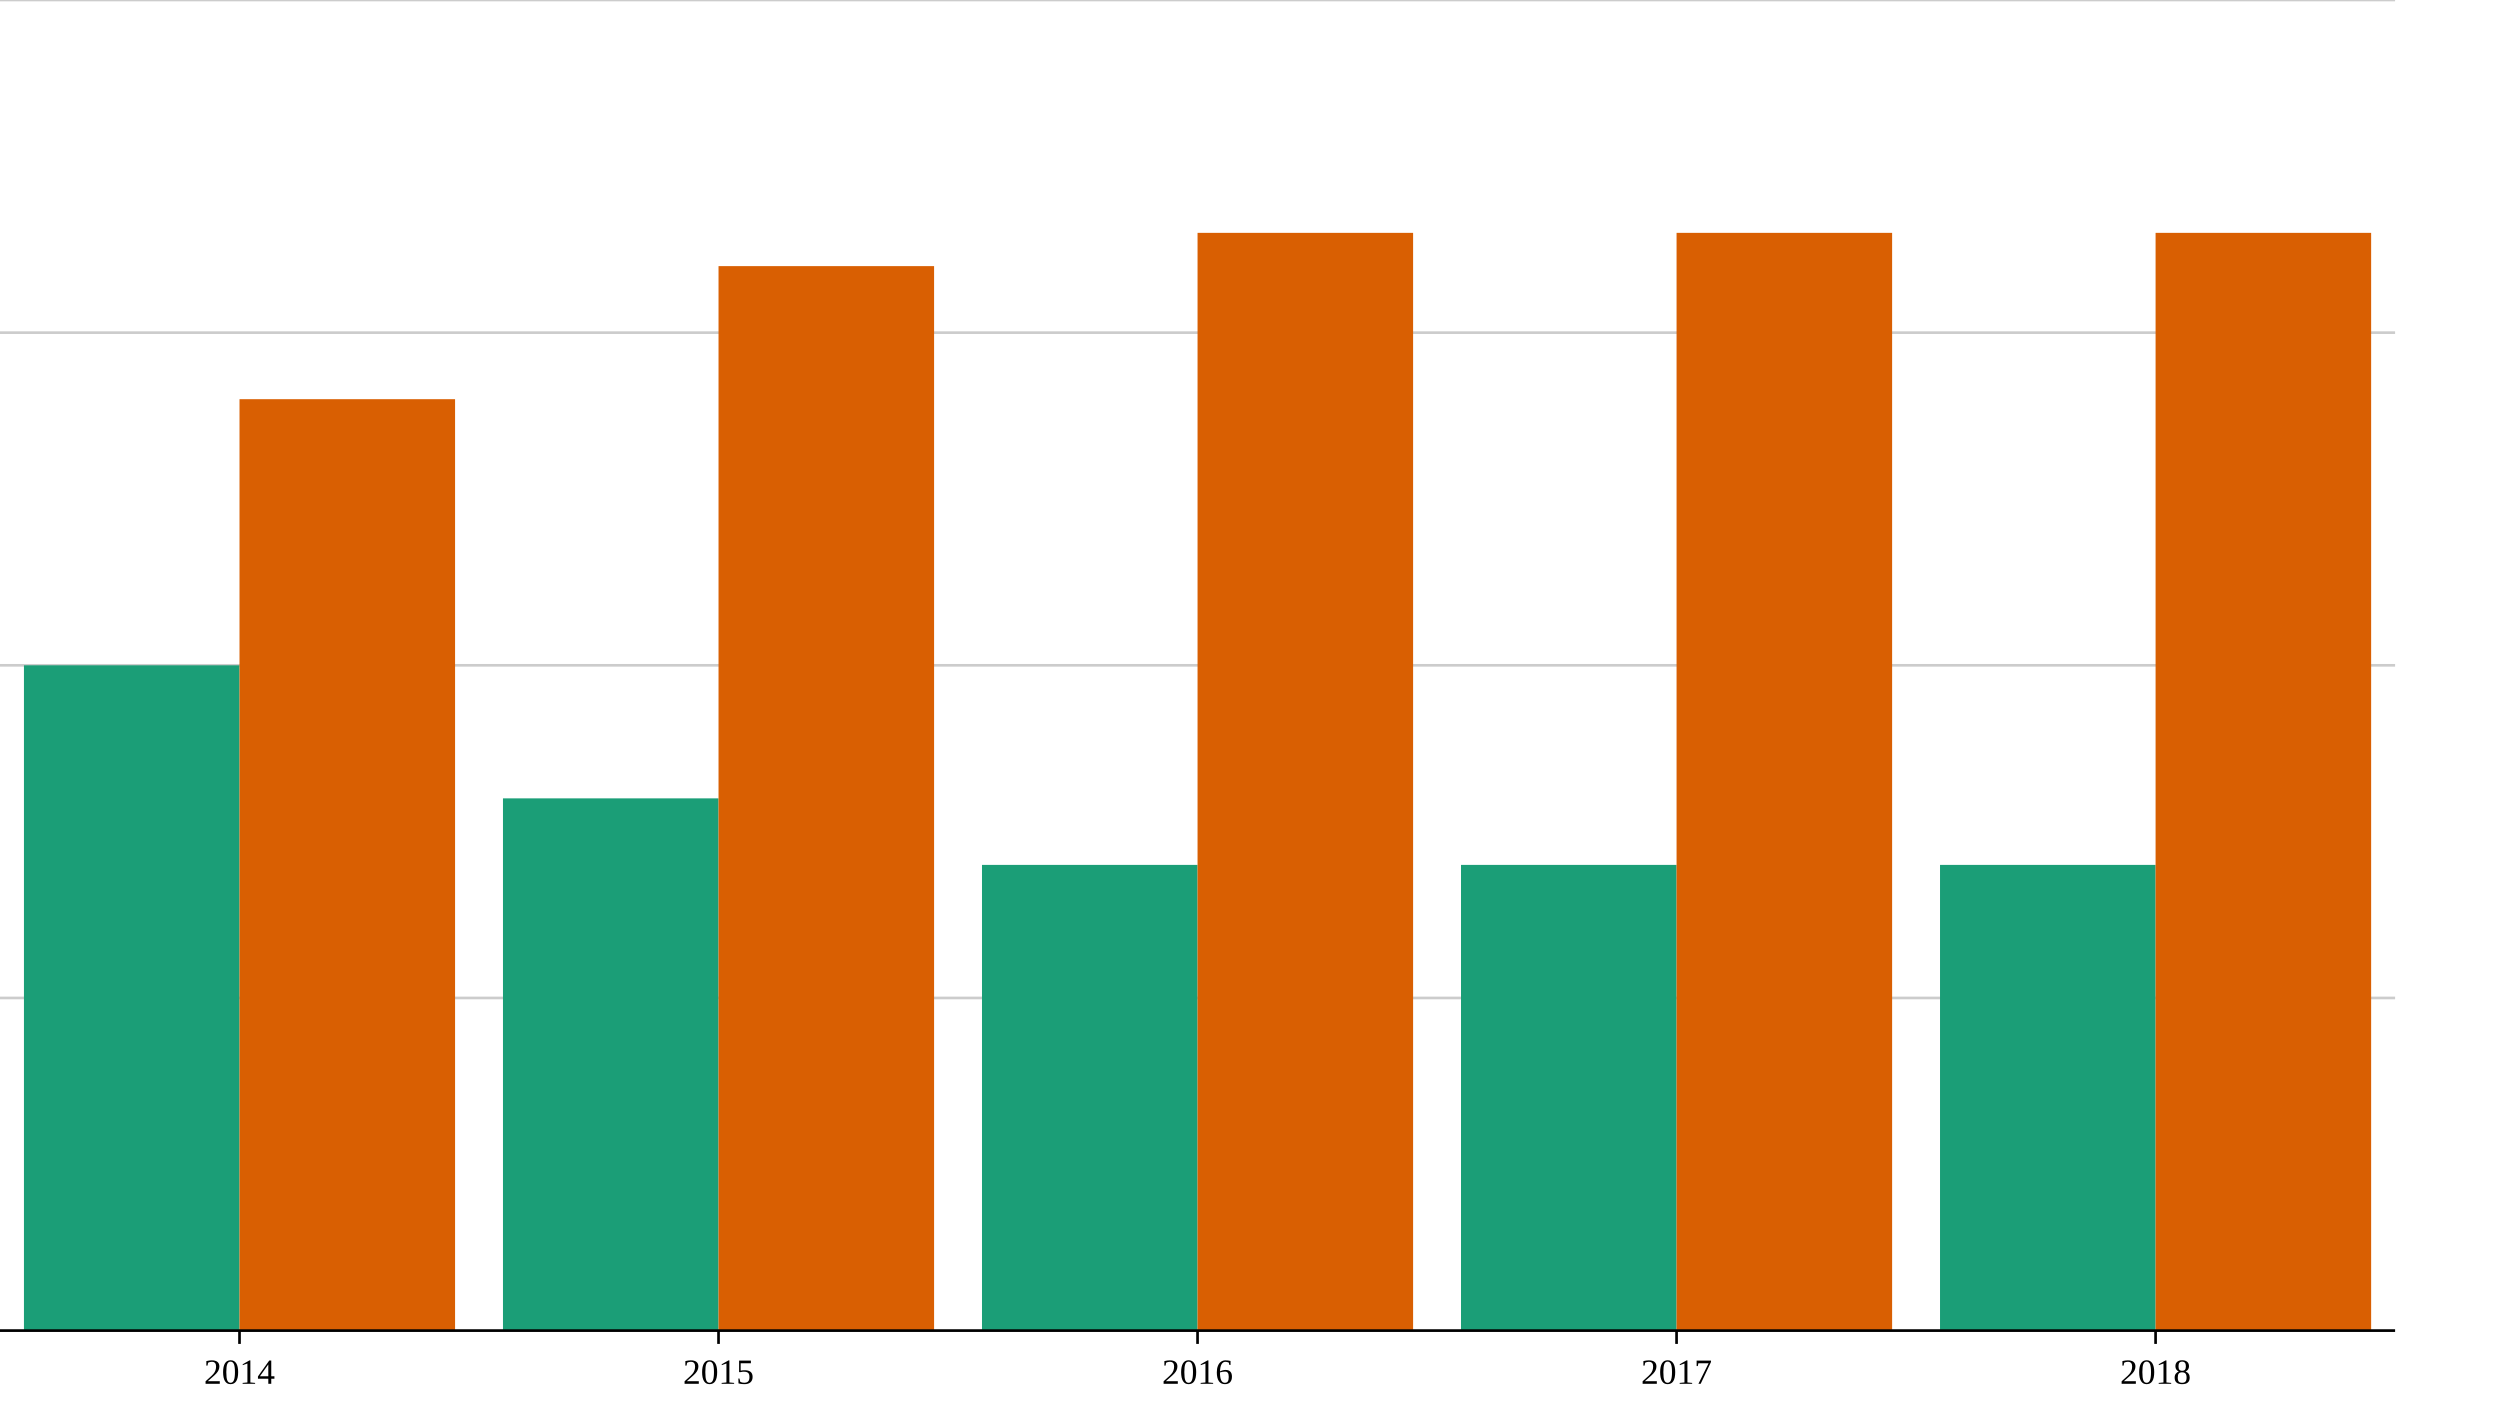
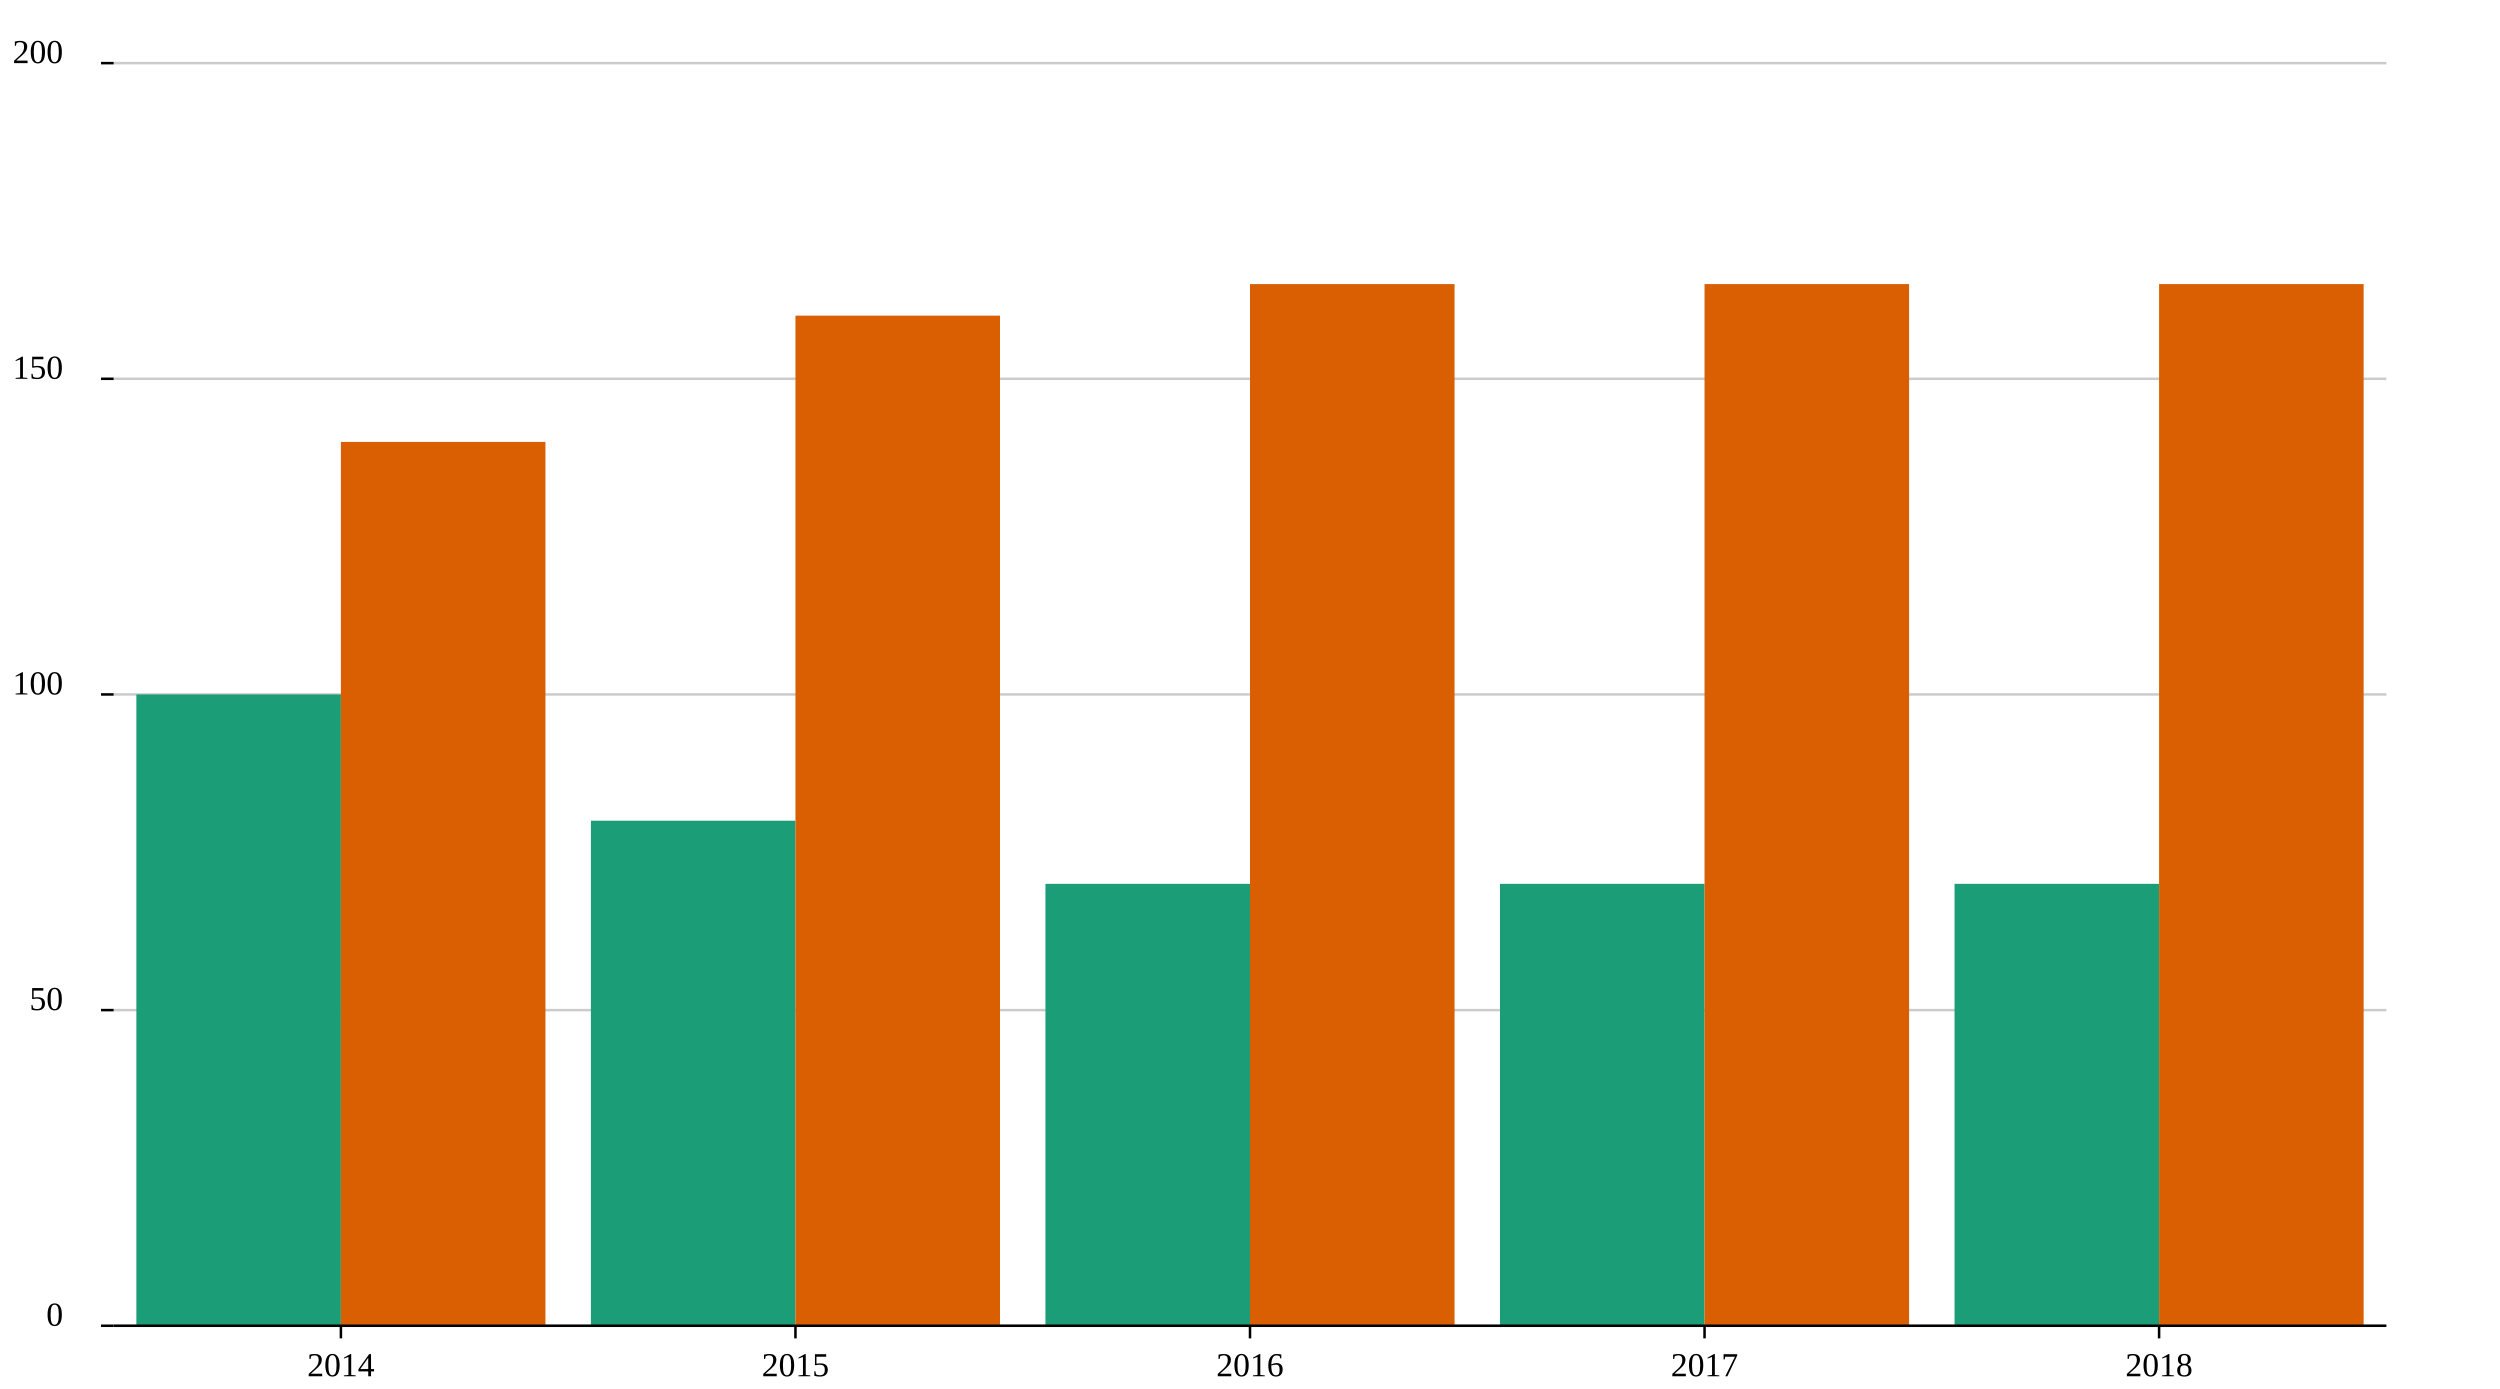
- <svg xmlns="http://www.w3.org/2000/svg" version="1.11.1">
+ <svg xmlns="http://www.w3.org/2000/svg" viewBox="-45 -25.0 990.0 550.0" version="1.11.1">
  <g>
    <g>
      <polyline points="0,500 900,500" opacity="0.2" stroke="black" stroke-width="1" fill="none" />
      <polyline points="0,375 900,375" opacity="0.2" stroke="black" stroke-width="1" fill="none" />
      <polyline points="0,250 900,250" opacity="0.2" stroke="black" stroke-width="1" fill="none" />
      <polyline points="0,125 900,125" opacity="0.2" stroke="black" stroke-width="1" fill="none" />
      <polyline points="0,0 900,0" opacity="0.2" stroke="black" stroke-width="1" fill="none" />
    </g>
    <g>
      <g>
        <polygon points="9,500 90,500 90,250 9,250" opacity="1.0" fill="#1b9e77" />
        <polygon points="90,500 171,500 171,150 90,150" opacity="1.0" fill="#d95f02" />
      </g>
      <g>
        <polygon points="189,500 270,500 270,300 189,300" opacity="1.0" fill="#1b9e77" />
        <polygon points="270,500 351,500 351,100 270,100" opacity="1.0" fill="#d95f02" />
      </g>
      <g>
        <polygon points="369,500 450,500 450,325 369,325" opacity="1.0" fill="#1b9e77" />
        <polygon points="450,500 531,500 531,87.5 450,87.5" opacity="1.0" fill="#d95f02" />
      </g>
      <g>
        <polygon points="549,500 630,500 630,325 549,325" opacity="1.0" fill="#1b9e77" />
        <polygon points="630,500 711,500 711,87.5 630,87.5" opacity="1.0" fill="#d95f02" />
      </g>
      <g>
        <polygon points="729,500 810,500 810,325 729,325" opacity="1.0" fill="#1b9e77" />
        <polygon points="810,500 891,500 891,87.5 810,87.5" opacity="1.0" fill="#d95f02" />
      </g>
    </g>
    <g>
      <g>
        <polyline points="0,500 900,500" opacity="1.0" stroke="black" stroke-width="1" fill="none" />
        <polyline points="90,500 90,505" opacity="1.0" stroke="black" stroke-width="1" fill="none" />
        <polyline points="270,500 270,505" opacity="1.0" stroke="black" stroke-width="1" fill="none" />
        <polyline points="450,500 450,505" opacity="1.0" stroke="black" stroke-width="1" fill="none" />
        <polyline points="630,500 630,505" opacity="1.0" stroke="black" stroke-width="1" fill="none" />
        <polyline points="810,500 810,505" opacity="1.0" stroke="black" stroke-width="1" fill="none" />
        <polyline points="-5,500 0,500" opacity="1.0" stroke="black" stroke-width="1" fill="none" />
        <polyline points="-5,375 0,375" opacity="1.0" stroke="black" stroke-width="1" fill="none" />
        <polyline points="-5,250 0,250" opacity="1.0" stroke="black" stroke-width="1" fill="none" />
        <polyline points="-5,125 0,125" opacity="1.0" stroke="black" stroke-width="1" fill="none" />
        <polyline points="-5,0 0,0" opacity="1.0" stroke="black" stroke-width="1" fill="none" />
      </g>
      <g>
        <text font-size="10pt" x="90" font-weight="200" text-anchor="middle" y="520">2014
        </text>
        <text font-size="10pt" x="270" font-weight="200" text-anchor="middle" y="520">2015
        </text>
        <text font-size="10pt" x="450" font-weight="200" text-anchor="middle" y="520">2016
        </text>
        <text font-size="10pt" x="630" font-weight="200" text-anchor="middle" y="520">2017
        </text>
        <text font-size="10pt" x="810" font-weight="200" text-anchor="middle" y="520">2018
        </text>
        <text font-size="10pt" x="-20" font-weight="200" text-anchor="end" y="500">0
        </text>
        <text font-size="10pt" x="-20" font-weight="200" text-anchor="end" y="375">50
        </text>
        <text font-size="10pt" x="-20" font-weight="200" text-anchor="end" y="250">100
        </text>
        <text font-size="10pt" x="-20" font-weight="200" text-anchor="end" y="125">150
        </text>
        <text font-size="10pt" x="-20" font-weight="200" text-anchor="end" y="0">200
        </text>
      </g>
    </g>
  </g>
</svg>
